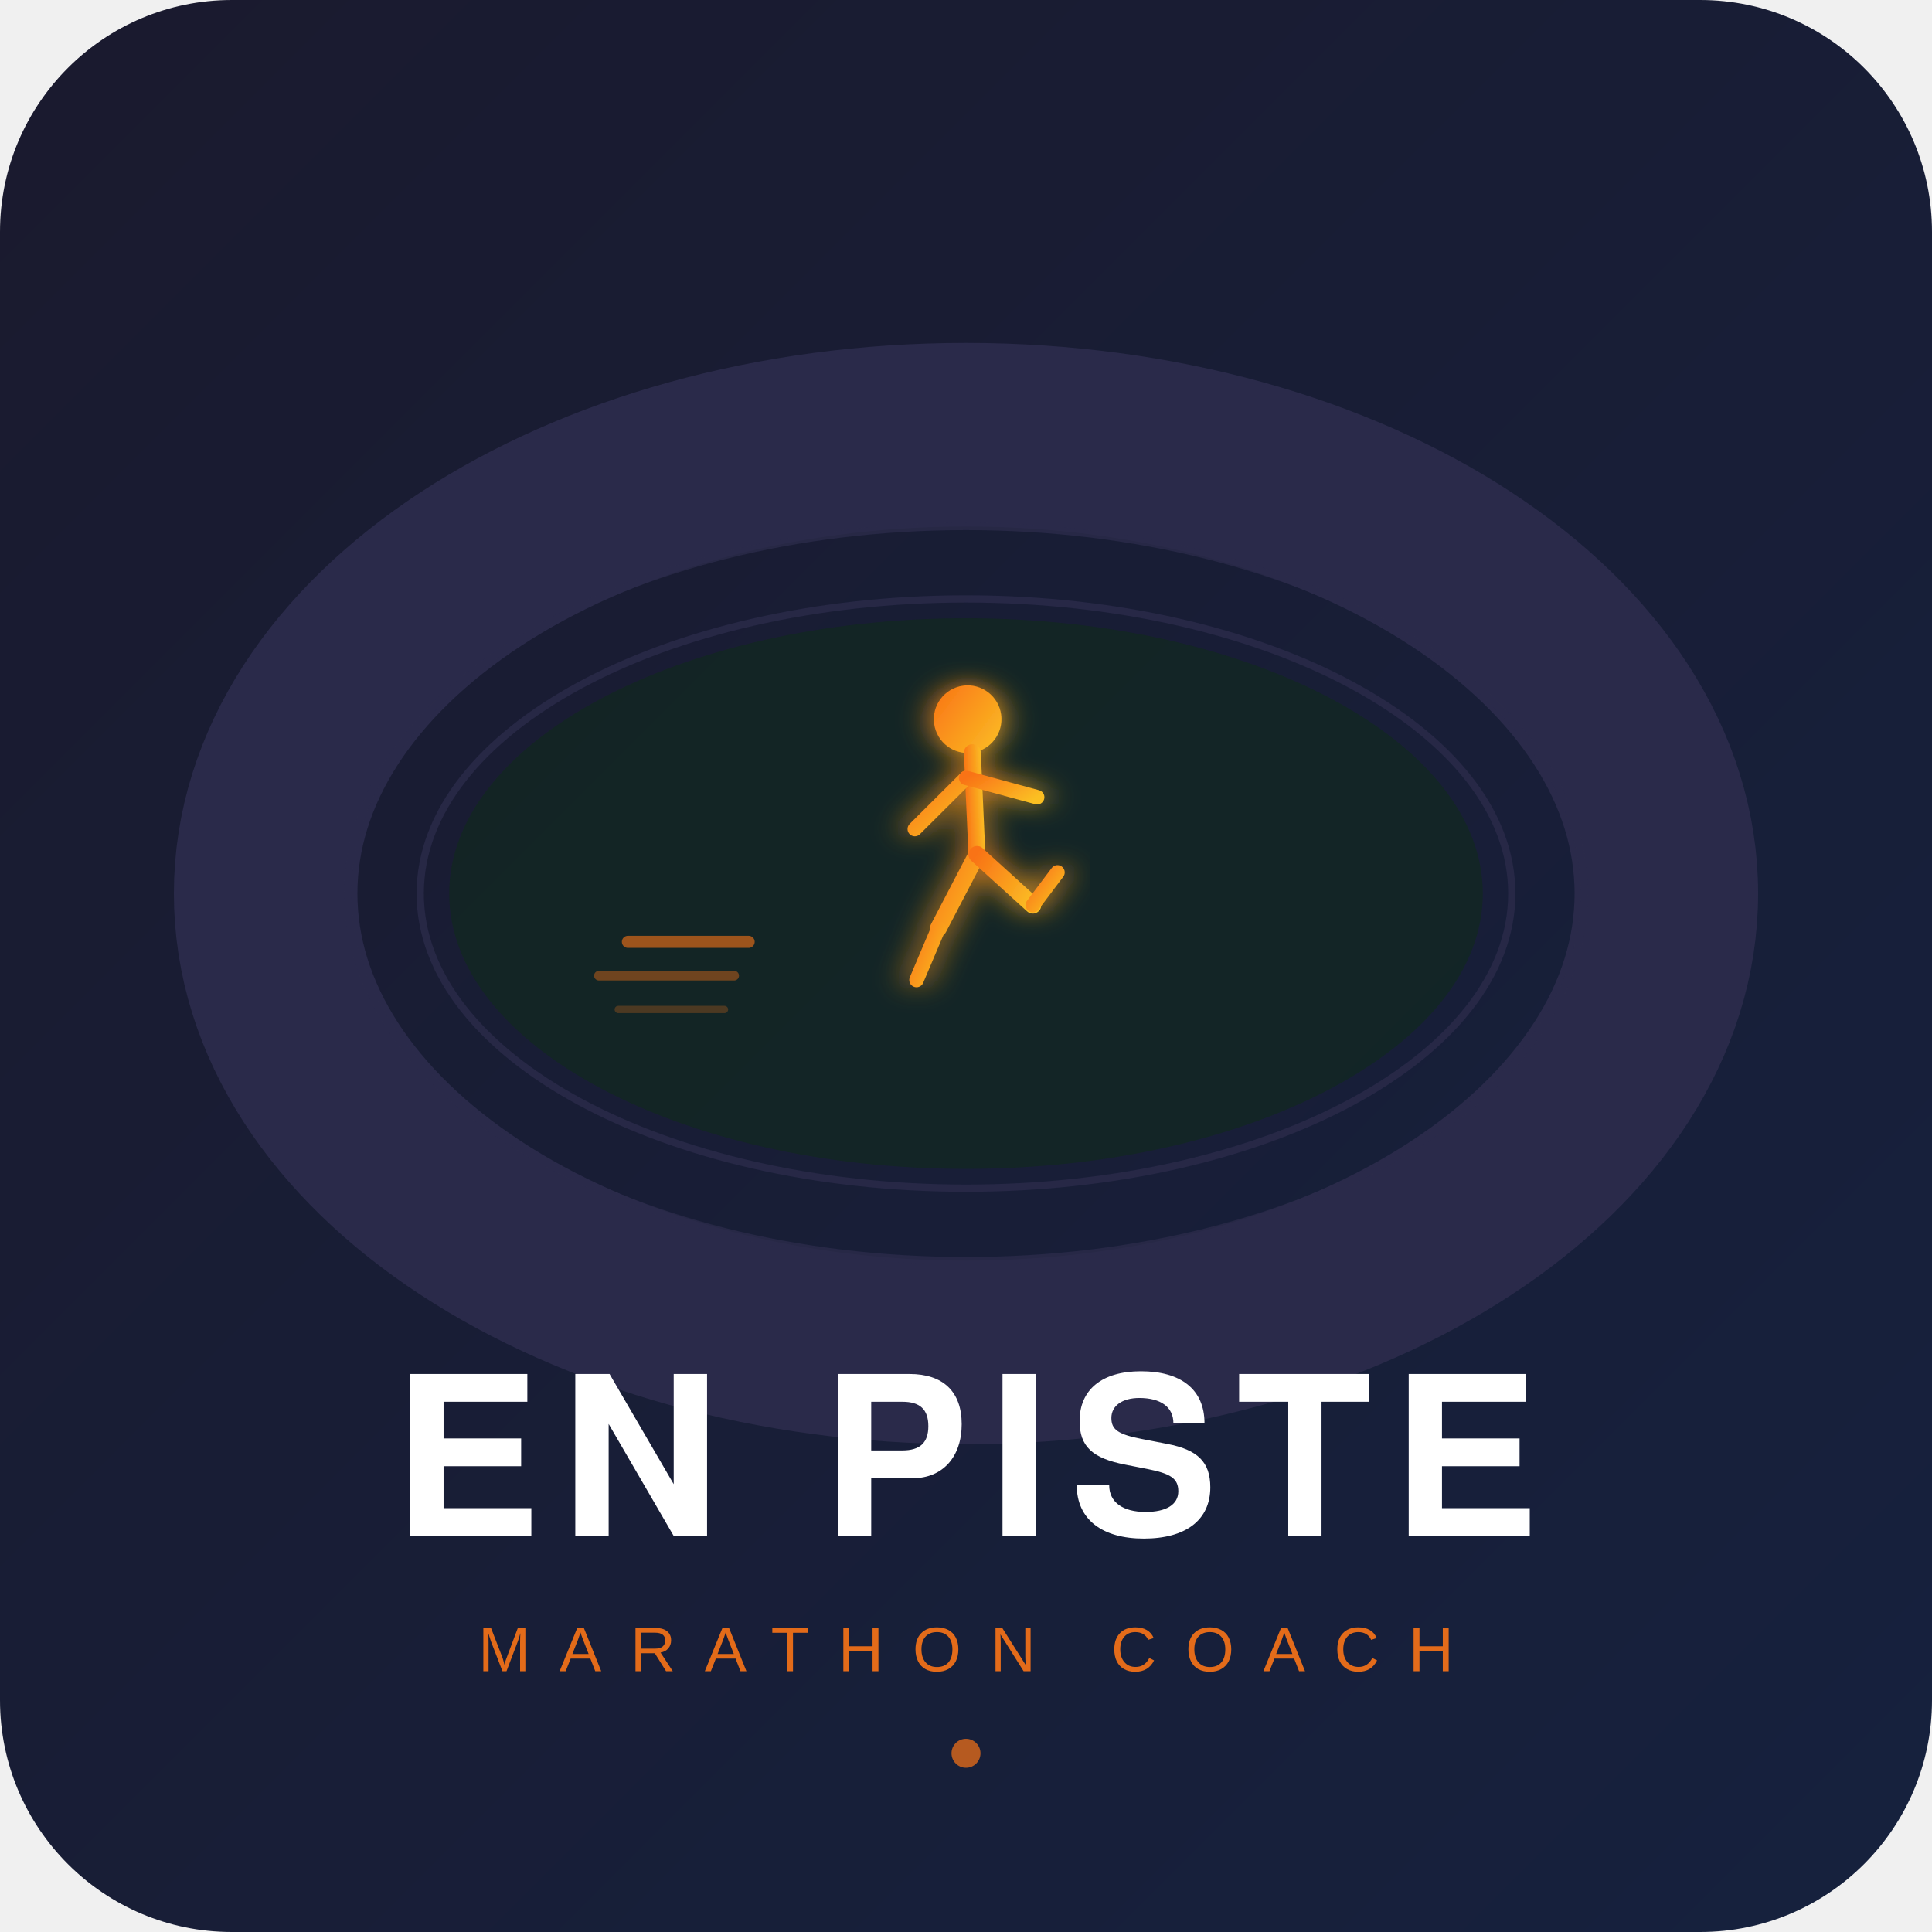
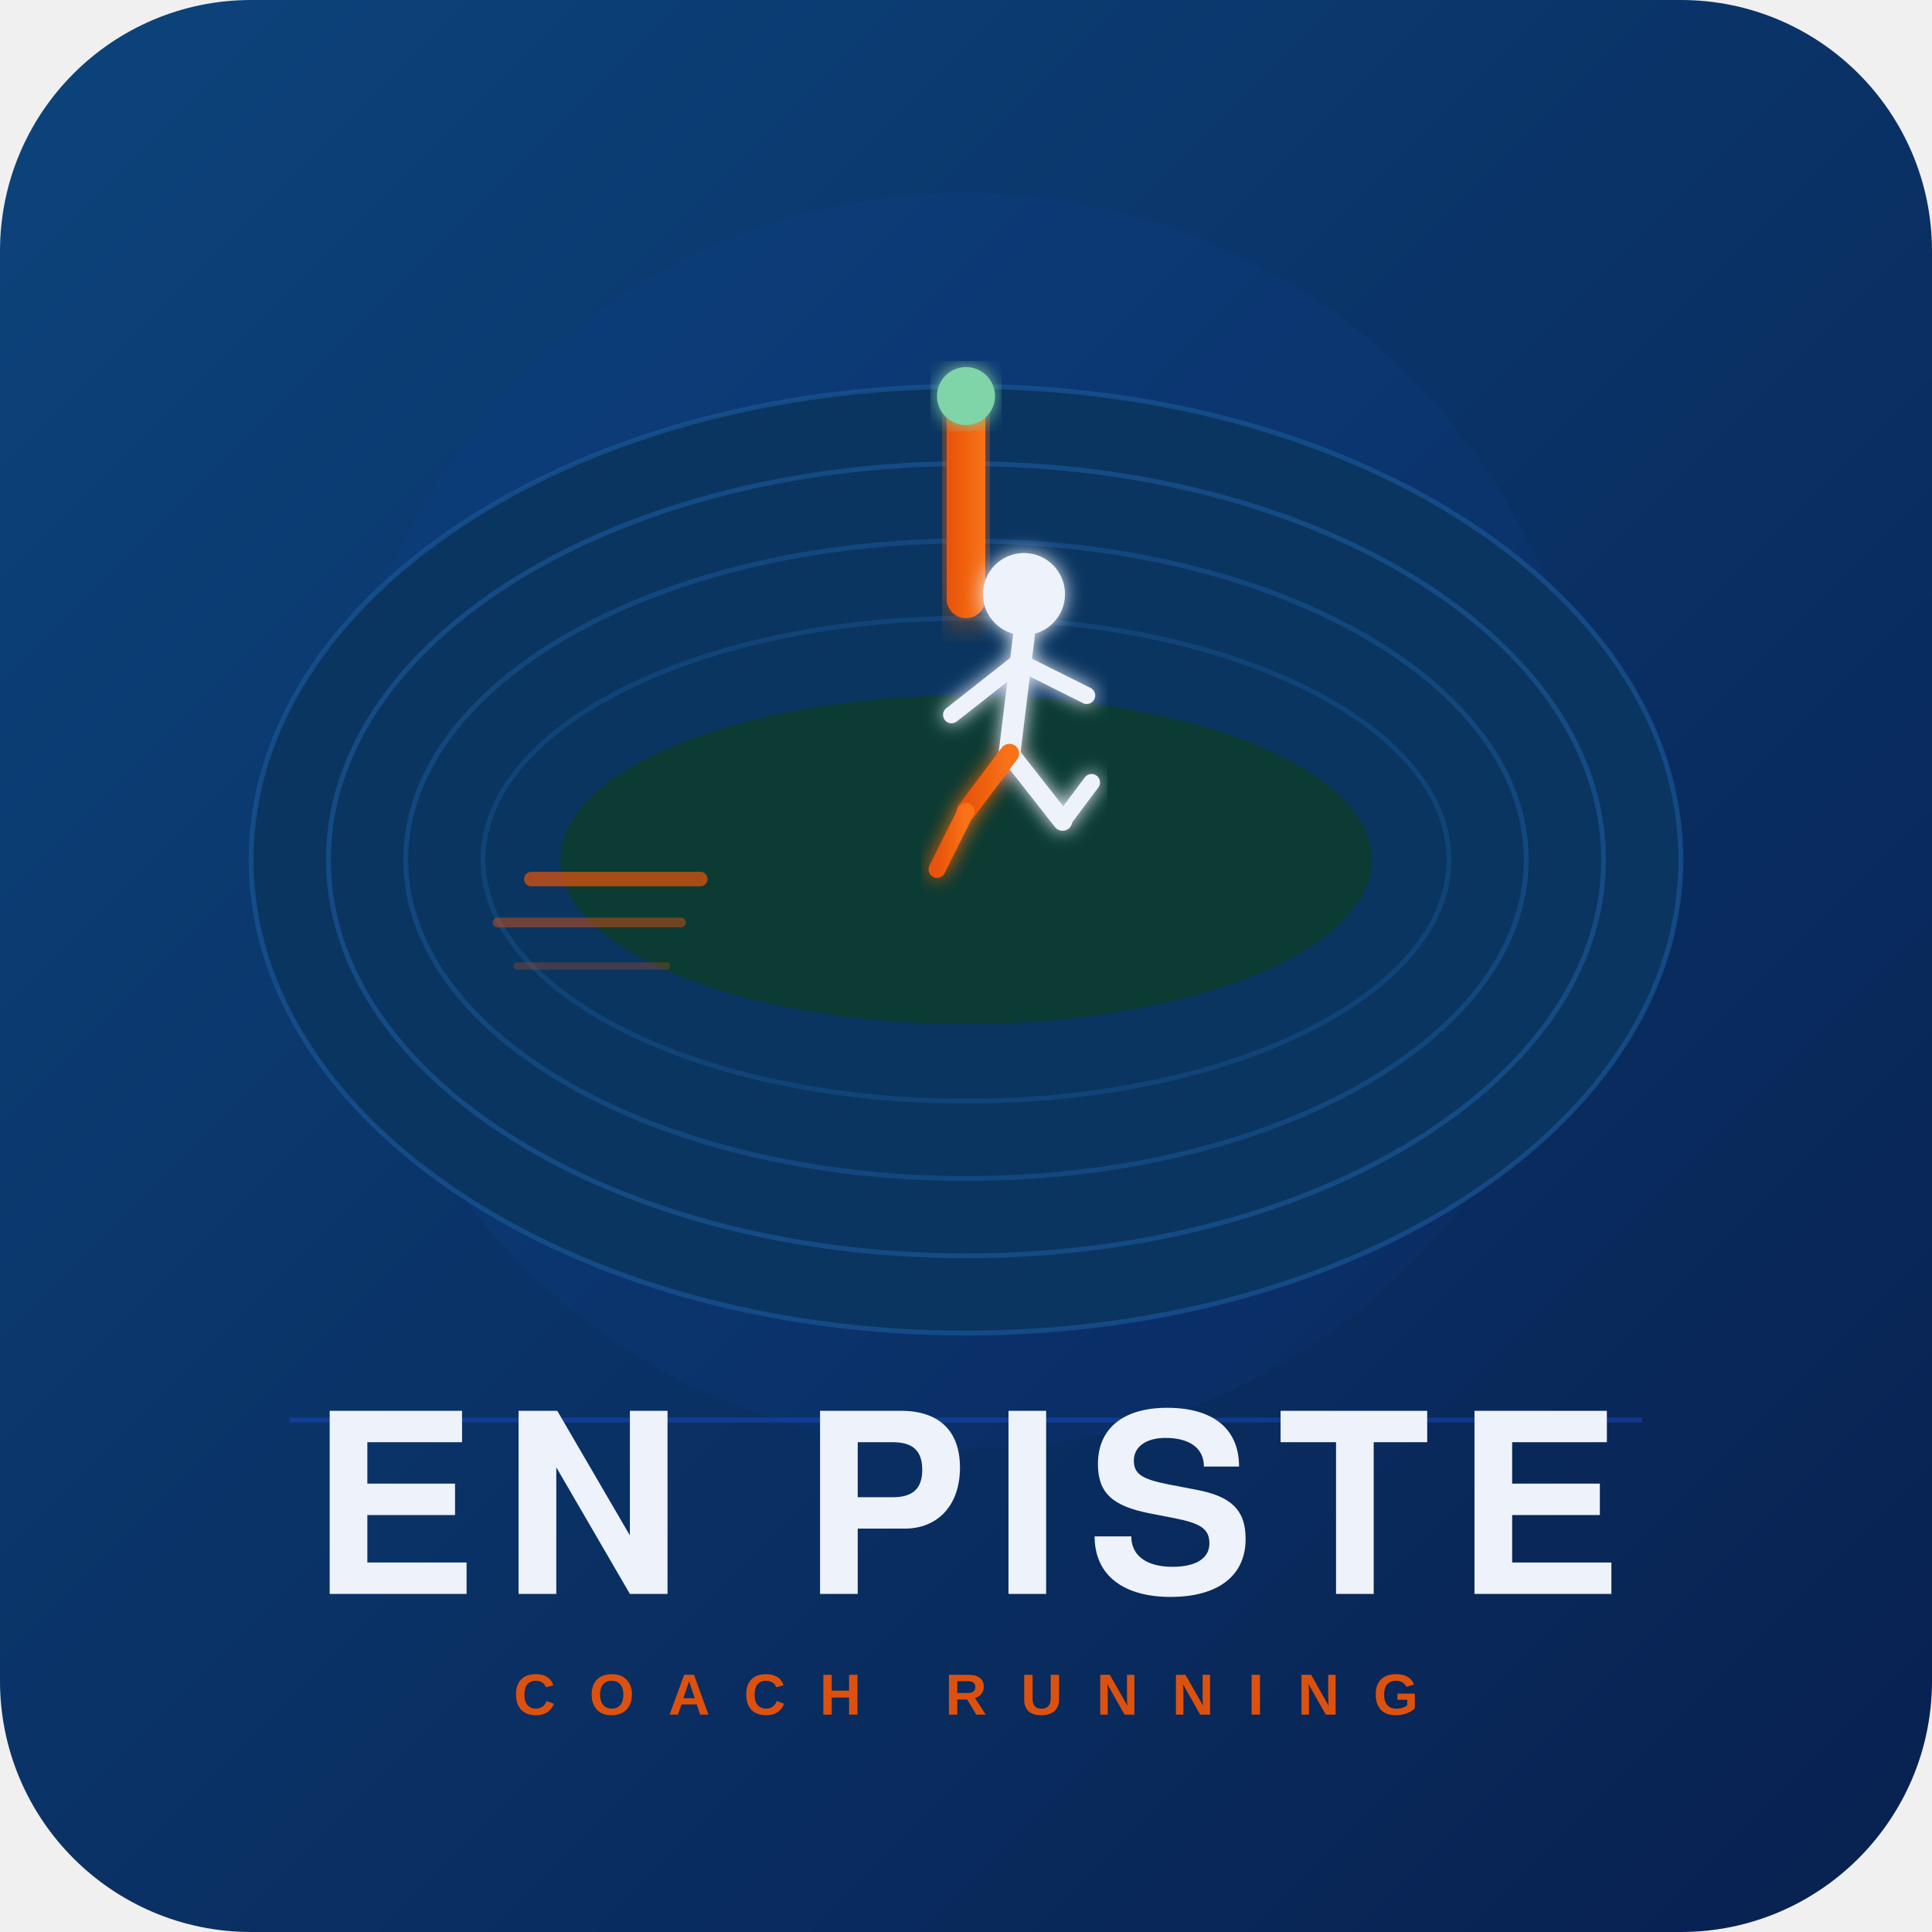
<svg xmlns="http://www.w3.org/2000/svg" viewBox="0 0 400 400" width="400" height="400">
  <defs>
    <linearGradient id="bgGrad" x1="0%" y1="0%" x2="100%" y2="100%">
-       <stop offset="0%" style="stop-color:#1a1a2e" />
-       <stop offset="100%" style="stop-color:#16213e" />
+       <stop offset="0%" style="stop-color:#0C447C" />
+       <stop offset="100%" style="stop-color:#082050" />
    </linearGradient>
-     <linearGradient id="trackGrad" x1="0%" y1="0%" x2="100%" y2="0%">
-       <stop offset="0%" style="stop-color:#e8411a" />
-       <stop offset="100%" style="stop-color:#f97316" />
+     <linearGradient id="orangeGrad" x1="0%" y1="0%" x2="100%" y2="0%">
+       <stop offset="0%" style="stop-color:#E8530A" />
+       <stop offset="100%" style="stop-color:#F97316" />
    </linearGradient>
-     <linearGradient id="accentGrad" x1="0%" y1="0%" x2="100%" y2="100%">
-       <stop offset="0%" style="stop-color:#f97316" />
-       <stop offset="100%" style="stop-color:#fbbf24" />
+     <linearGradient id="blueGrad" x1="0%" y1="0%" x2="100%" y2="100%">
+       <stop offset="0%" style="stop-color:#1B4FD8" />
+       <stop offset="100%" style="stop-color:#2563EB" />
    </linearGradient>
-     <filter id="glow">
-       <feGaussianBlur stdDeviation="3" result="coloredBlur" />
+     <filter id="softGlow">
+       <feGaussianBlur stdDeviation="4" result="blur" />
      <feMerge>
-         <feMergeNode in="coloredBlur" />
+         <feMergeNode in="blur" />
+         <feMergeNode in="SourceGraphic" />
+       </feMerge>
+     </filter>
+     <filter id="subtleGlow">
+       <feGaussianBlur stdDeviation="2" result="blur" />
+       <feMerge>
+         <feMergeNode in="blur" />
        <feMergeNode in="SourceGraphic" />
      </feMerge>
    </filter>
  </defs>
-   <rect width="400" height="400" rx="48" fill="url(#bgGrad)" />
-   <ellipse cx="200" cy="185" rx="145" ry="95" fill="none" stroke="#2a2a4a" stroke-width="38" />
-   <ellipse cx="200" cy="185" rx="107" ry="57" fill="#0f2a1a" opacity="0.6" />
-   <ellipse cx="200" cy="185" rx="128" ry="76" fill="none" stroke="#2a2a4a" stroke-width="1.5" opacity="0.8" />
-   <ellipse cx="200" cy="185" rx="113" ry="61" fill="none" stroke="#2a2a4a" stroke-width="1.5" opacity="0.8" />
-   <line x1="200" y1="90" x2="200" y2="132" stroke="url(#trackGrad)" stroke-width="4" stroke-linecap="round" filter="url(#glow)" />
-   <g transform="translate(178, 148) rotate(-8)" filter="url(#glow)">
-     <circle cx="22" cy="4" r="7" fill="url(#accentGrad)" />
-     <line x1="22" y1="11" x2="20" y2="32" stroke="url(#accentGrad)" stroke-width="3.5" stroke-linecap="round" />
-     <line x1="20" y1="16" x2="8" y2="25" stroke="url(#accentGrad)" stroke-width="3" stroke-linecap="round" />
-     <line x1="20" y1="16" x2="34" y2="22" stroke="url(#accentGrad)" stroke-width="3" stroke-linecap="round" />
-     <line x1="20" y1="32" x2="10" y2="46" stroke="url(#accentGrad)" stroke-width="3.5" stroke-linecap="round" />
-     <line x1="10" y1="46" x2="4" y2="56" stroke="url(#accentGrad)" stroke-width="3" stroke-linecap="round" />
-     <line x1="20" y1="32" x2="30" y2="44" stroke="url(#accentGrad)" stroke-width="3.5" stroke-linecap="round" />
-     <line x1="30" y1="44" x2="36" y2="38" stroke="url(#accentGrad)" stroke-width="3" stroke-linecap="round" />
+   <rect width="400" height="400" rx="52" fill="url(#bgGrad)" />
+   <circle cx="200" cy="170" r="130" fill="#1B4FD8" opacity="0.07" />
+   <ellipse cx="200" cy="178" rx="148" ry="98" fill="#0a3560" />
+   <ellipse cx="200" cy="178" rx="148" ry="98" fill="none" stroke="#1a5a9c" stroke-width="1" opacity="0.6" />
+   <ellipse cx="200" cy="178" rx="132" ry="82" fill="none" stroke="#1a5a9c" stroke-width="1" opacity="0.6" />
+   <ellipse cx="200" cy="178" rx="116" ry="66" fill="none" stroke="#1a5a9c" stroke-width="1" opacity="0.5" />
+   <ellipse cx="200" cy="178" rx="100" ry="50" fill="none" stroke="#1a5a9c" stroke-width="1" opacity="0.4" />
+   <ellipse cx="200" cy="178" rx="84" ry="34" fill="#0b3d20" opacity="0.7" />
+   <rect x="196" y="80" width="8" height="48" rx="4" fill="url(#orangeGrad)" filter="url(#softGlow)" />
+   <g transform="translate(192, 118)" filter="url(#subtleGlow)">
+     <circle cx="20" cy="5" r="8.5" fill="#EDF2FB" />
+     <line x1="20" y1="13.5" x2="17" y2="38" stroke="#EDF2FB" stroke-width="4.5" stroke-linecap="round" />
+     <line x1="19" y1="19" x2="5" y2="30" stroke="#EDF2FB" stroke-width="3.5" stroke-linecap="round" />
+     <line x1="19" y1="19" x2="33" y2="26" stroke="#EDF2FB" stroke-width="3.5" stroke-linecap="round" />
+     <line x1="17" y1="38" x2="28" y2="52" stroke="#EDF2FB" stroke-width="4" stroke-linecap="round" />
+     <line x1="28" y1="52" x2="34" y2="44" stroke="#EDF2FB" stroke-width="3.5" stroke-linecap="round" />
+     <line x1="17" y1="38" x2="8" y2="50" stroke="url(#orangeGrad)" stroke-width="4" stroke-linecap="round" />
+     <line x1="8" y1="50" x2="2" y2="62" stroke="url(#orangeGrad)" stroke-width="3.5" stroke-linecap="round" />
  </g>
-   <line x1="130" y1="195" x2="155" y2="195" stroke="#f97316" stroke-width="2.5" stroke-linecap="round" opacity="0.6" />
-   <line x1="124" y1="202" x2="152" y2="202" stroke="#f97316" stroke-width="2" stroke-linecap="round" opacity="0.4" />
-   <line x1="128" y1="209" x2="150" y2="209" stroke="#f97316" stroke-width="1.5" stroke-linecap="round" opacity="0.25" />
-   <text x="200" y="318" font-family="'Arial Black', 'Helvetica Neue', sans-serif" font-size="46" font-weight="900" fill="white" text-anchor="middle" letter-spacing="4">EN PISTE</text>
-   <text x="200" y="346" font-family="'Arial', sans-serif" font-size="13" font-weight="400" fill="#f97316" text-anchor="middle" letter-spacing="6" opacity="0.9">MARATHON COACH</text>
-   <circle cx="200" cy="363" r="3" fill="#f97316" opacity="0.7" />
+   <line x1="110" y1="182" x2="145" y2="182" stroke="#E8530A" stroke-width="3" stroke-linecap="round" opacity="0.7" />
+   <line x1="103" y1="191" x2="141" y2="191" stroke="#E8530A" stroke-width="2" stroke-linecap="round" opacity="0.45" />
+   <line x1="107" y1="200" x2="138" y2="200" stroke="#E8530A" stroke-width="1.5" stroke-linecap="round" opacity="0.25" />
+   <circle cx="200" cy="82" r="6" fill="#7FD4A8" filter="url(#subtleGlow)" />
+   <line x1="60" y1="294" x2="340" y2="294" stroke="#1B4FD8" stroke-width="1" opacity="0.4" />
+   <text x="200" y="330" font-family="'Arial Black', 'Helvetica Neue', sans-serif" font-size="52" font-weight="900" fill="#EDF2FB" text-anchor="middle" letter-spacing="5">EN PISTE</text>
+   <text x="200" y="355" font-family="'Arial', 'Helvetica Neue', sans-serif" font-size="12" font-weight="600" fill="#E8530A" text-anchor="middle" letter-spacing="7" opacity="0.95">COACH RUNNING</text>
</svg>
